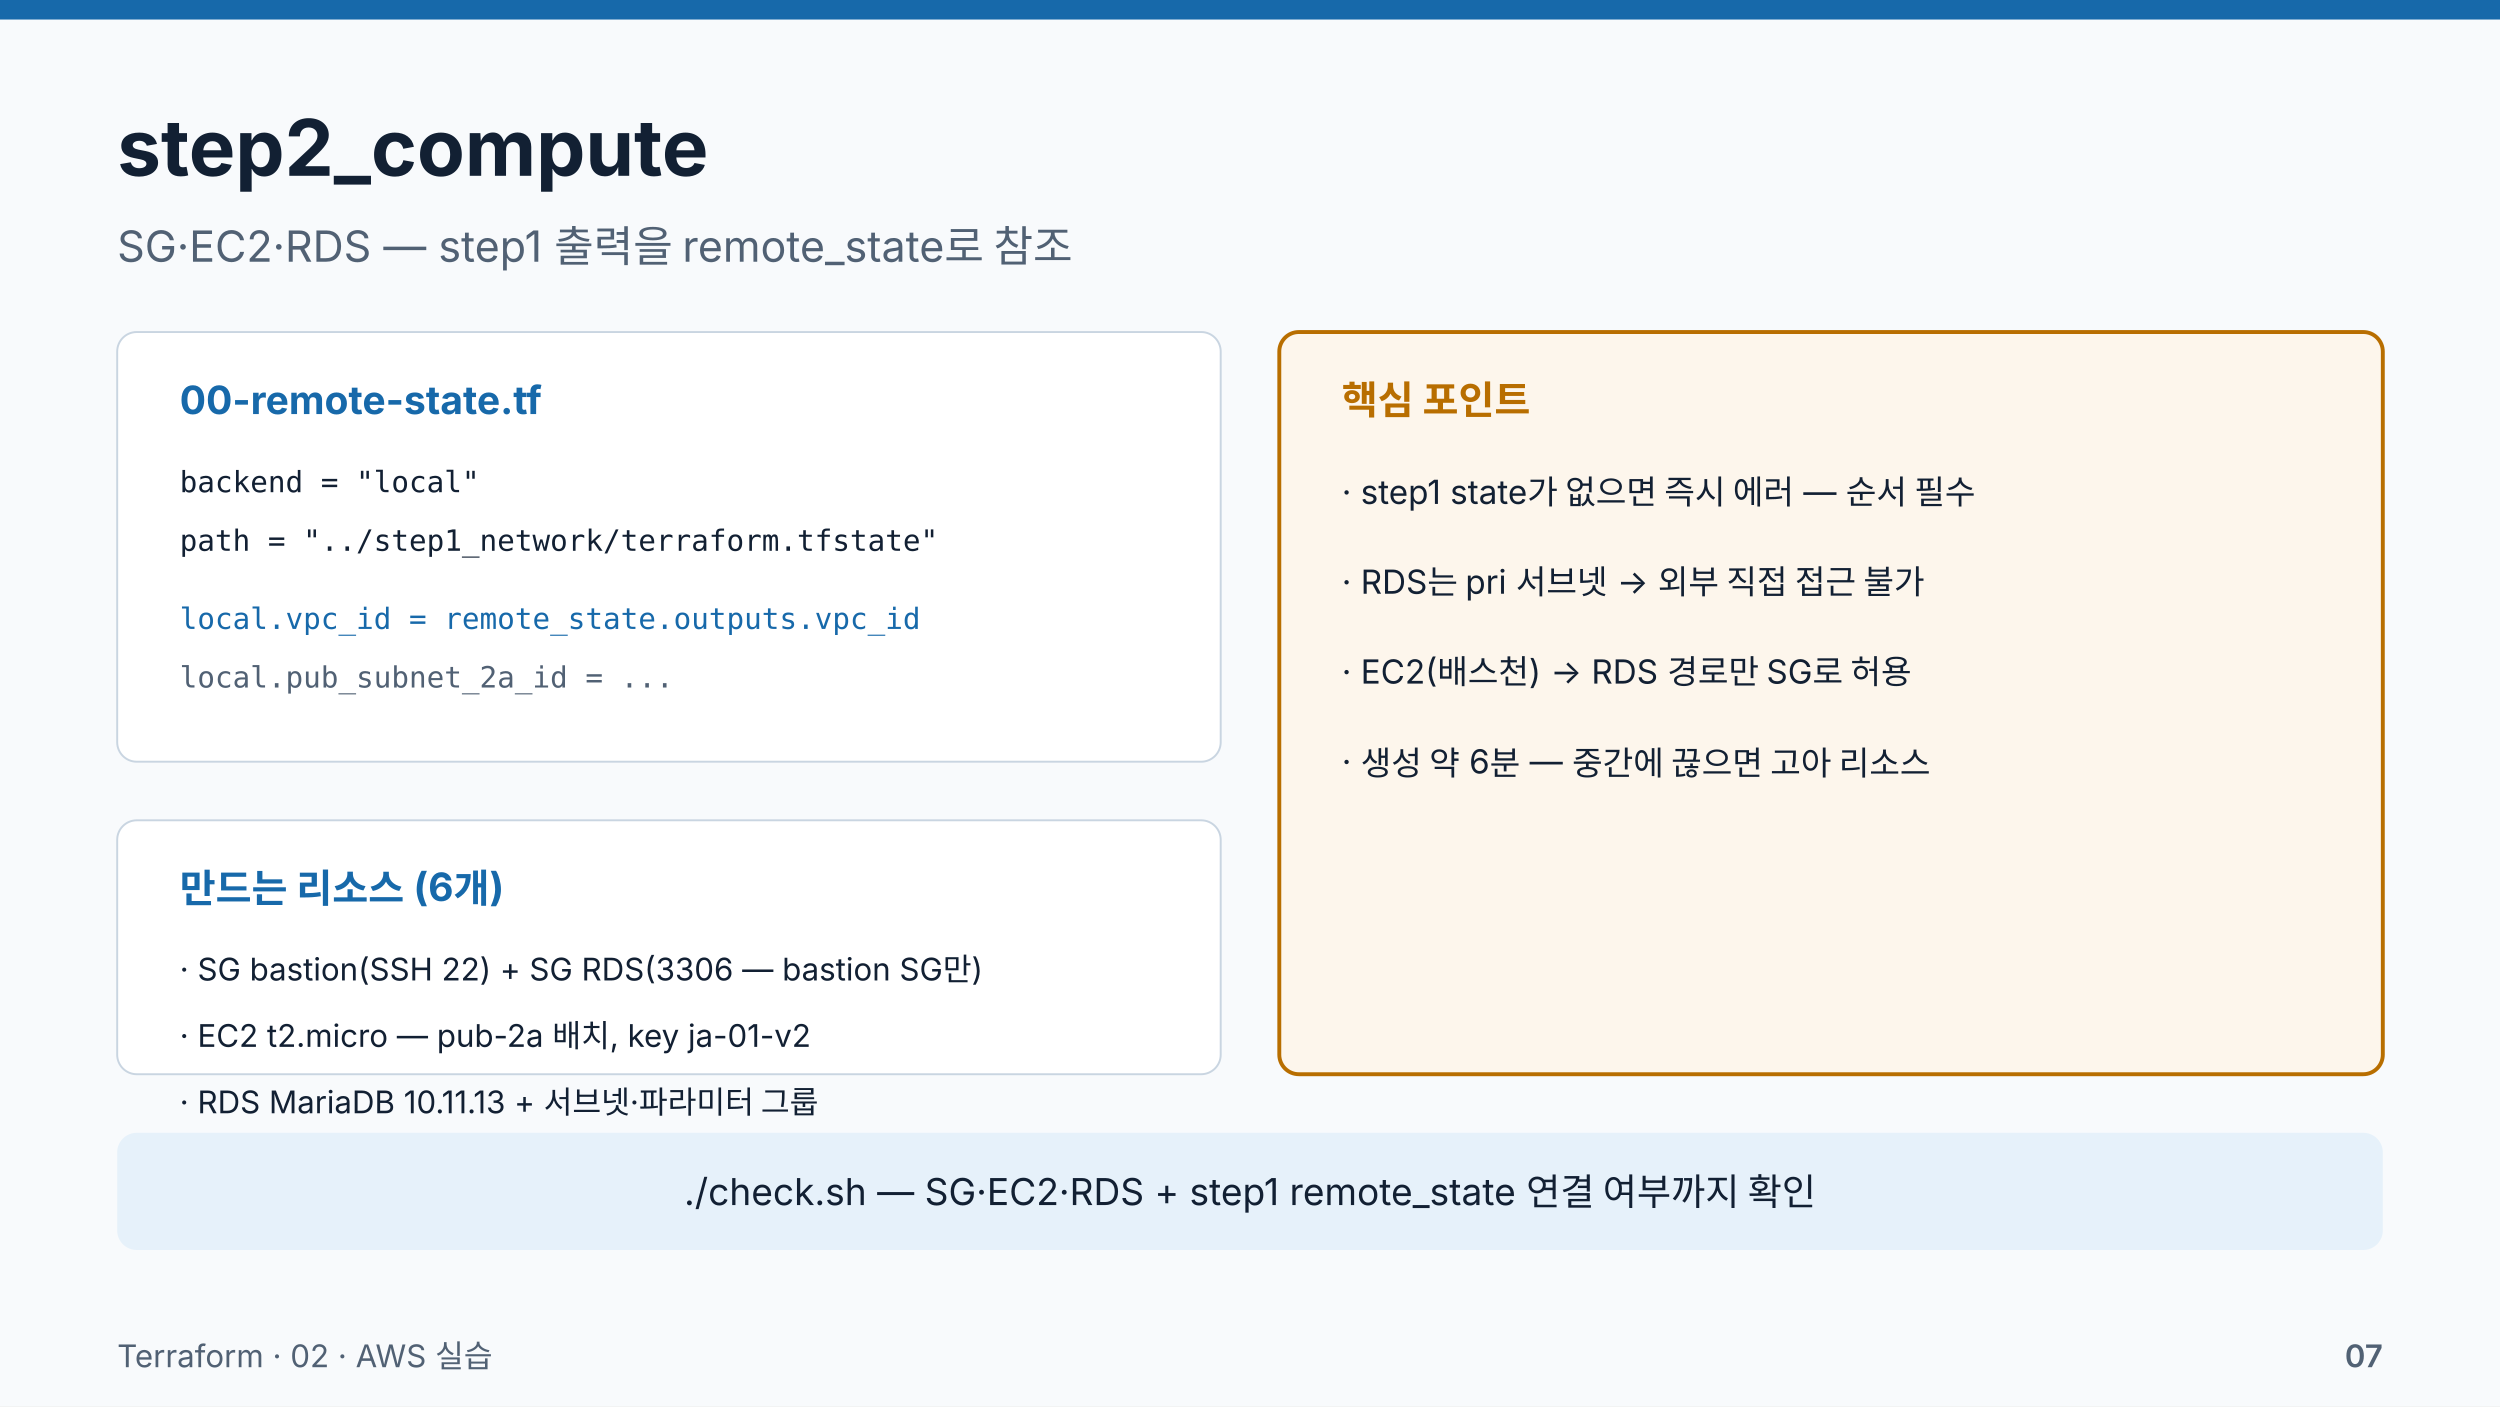
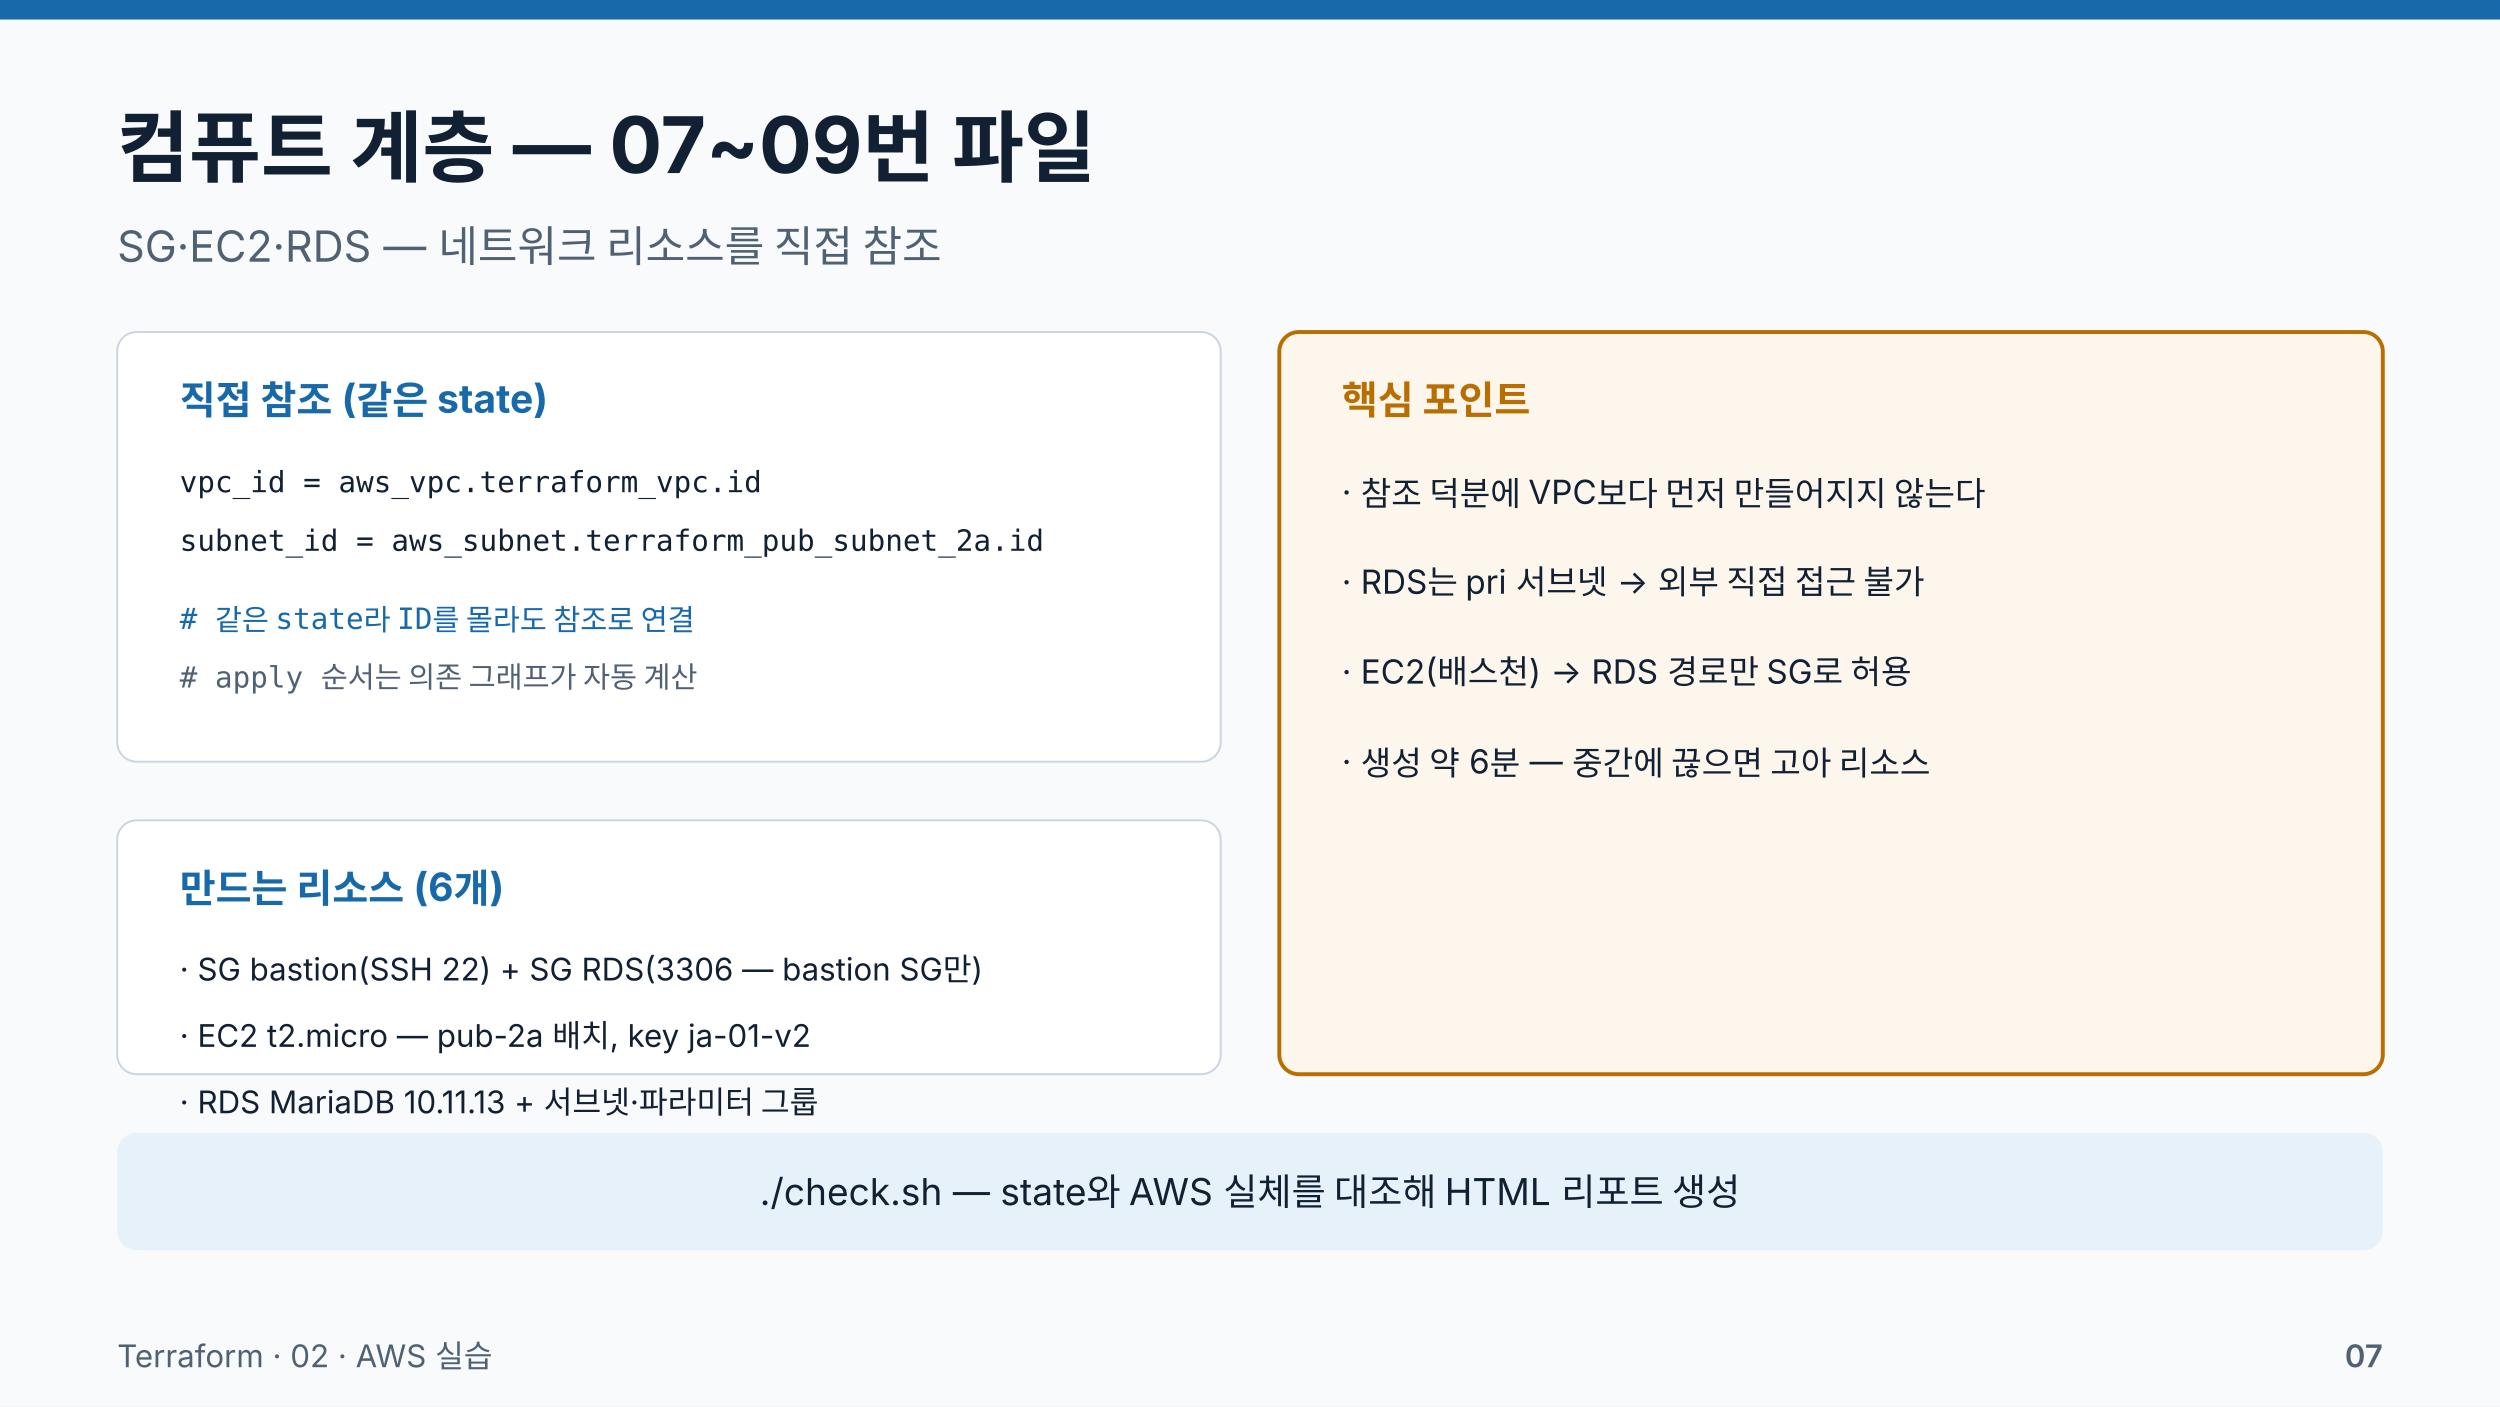
- <svg xmlns="http://www.w3.org/2000/svg" viewBox="0 0 1280 720" width="1280" height="720" role="img" aria-label="step2 컴퓨트 리소스와 remote_state">
+ <svg xmlns="http://www.w3.org/2000/svg" viewBox="0 0 1280 720" width="1280" height="720" role="img" aria-label="컴퓨트 계층 리소스">
  <rect width="1280" height="720" fill="#f8fafc" />
  <rect width="1280" height="10" fill="#1769aa" />
-   <text x="60" y="90" font-family="-apple-system, 'Apple SD Gothic Neo', 'Noto Sans KR', sans-serif" font-size="40" font-weight="700" fill="#122033" xml:space="preserve" style="white-space:pre">step2_compute</text>
-   <text x="60" y="134" font-family="-apple-system, 'Apple SD Gothic Neo', 'Noto Sans KR', sans-serif" font-size="22" fill="#516174" xml:space="preserve" style="white-space:pre">SG·EC2·RDS — step1 출력을 remote_state로 참조</text>
+   <text x="60" y="90" font-family="-apple-system, 'Apple SD Gothic Neo', 'Noto Sans KR', sans-serif" font-size="40" font-weight="700" fill="#122033" xml:space="preserve" style="white-space:pre">컴퓨트 계층 — 07~09번 파일</text>
+   <text x="60" y="134" font-family="-apple-system, 'Apple SD Gothic Neo', 'Noto Sans KR', sans-serif" font-size="22" fill="#516174" xml:space="preserve" style="white-space:pre">SG·EC2·RDS — 네트워크 리소스를 직접 참조</text>
  <rect x="60" y="170" width="565" height="220" rx="10" fill="#ffffff" stroke="#c9d5e1" stroke-width="1" />
-   <text x="92" y="212" text-anchor="start" font-family="-apple-system, 'Apple SD Gothic Neo', 'Noto Sans KR', sans-serif" font-size="20" font-weight="700" fill="#1769aa" xml:space="preserve" style="white-space:pre">00-remote-state.tf</text>
-   <text x="92" y="252" text-anchor="start" font-family="ui-monospace, Menlo, 'SF Mono', monospace" font-size="15" font-weight="400" fill="#122033" xml:space="preserve" style="white-space:pre">backend = "local"</text>
-   <text x="92" y="282" text-anchor="start" font-family="ui-monospace, Menlo, 'SF Mono', monospace" font-size="15" font-weight="400" fill="#122033" xml:space="preserve" style="white-space:pre">path = "../step1_network/terraform.tfstate"</text>
-   <text x="92" y="322" text-anchor="start" font-family="ui-monospace, Menlo, 'SF Mono', monospace" font-size="15" font-weight="400" fill="#1769aa" xml:space="preserve" style="white-space:pre">local.vpc_id = remote_state.outputs.vpc_id</text>
-   <text x="92" y="352" text-anchor="start" font-family="ui-monospace, Menlo, 'SF Mono', monospace" font-size="15" font-weight="400" fill="#516174" xml:space="preserve" style="white-space:pre">local.pub_subnet_2a_id = ...</text>
+   <text x="92" y="212" text-anchor="start" font-family="-apple-system, 'Apple SD Gothic Neo', 'Noto Sans KR', sans-serif" font-size="20" font-weight="700" fill="#1769aa" xml:space="preserve" style="white-space:pre">직접 참조 (같은 state)</text>
+   <text x="92" y="252" text-anchor="start" font-family="ui-monospace, Menlo, 'SF Mono', monospace" font-size="15" font-weight="400" fill="#122033" xml:space="preserve" style="white-space:pre">vpc_id = aws_vpc.terraform_vpc.id</text>
+   <text x="92" y="282" text-anchor="start" font-family="ui-monospace, Menlo, 'SF Mono', monospace" font-size="15" font-weight="400" fill="#122033" xml:space="preserve" style="white-space:pre">subnet_id = aws_subnet.terraform_pub_subnet_2a.id</text>
+   <text x="92" y="322" text-anchor="start" font-family="ui-monospace, Menlo, 'SF Mono', monospace" font-size="15" font-weight="400" fill="#1769aa" xml:space="preserve" style="white-space:pre"># 같은 state라 ID를 몰라도 참조로 연결</text>
+   <text x="92" y="352" text-anchor="start" font-family="ui-monospace, Menlo, 'SF Mono', monospace" font-size="15" font-weight="400" fill="#516174" xml:space="preserve" style="white-space:pre"># apply 순서는 의존 그래프가 자동 계산</text>
  <rect x="60" y="420" width="565" height="130" rx="10" fill="#ffffff" stroke="#c9d5e1" stroke-width="1" />
  <text x="92" y="462" text-anchor="start" font-family="-apple-system, 'Apple SD Gothic Neo', 'Noto Sans KR', sans-serif" font-size="20" font-weight="700" fill="#1769aa" xml:space="preserve" style="white-space:pre">만드는 리소스 (6개)</text>
  <text x="92" y="502" text-anchor="start" font-family="-apple-system, 'Apple SD Gothic Neo', 'Noto Sans KR', sans-serif" font-size="1" font-weight="400" fill="#122033" xml:space="preserve" style="white-space:pre" />
  <text x="92" y="502" text-anchor="start" font-family="-apple-system, 'Apple SD Gothic Neo', 'Noto Sans KR', sans-serif" font-size="1" font-weight="400" fill="#122033" xml:space="preserve" style="white-space:pre" />
  <text x="92" y="502" text-anchor="start" font-family="-apple-system, 'Apple SD Gothic Neo', 'Noto Sans KR', sans-serif" font-size="1" font-weight="400" fill="#122033" xml:space="preserve" style="white-space:pre" />
  <text x="92" y="502" text-anchor="start" font-family="-apple-system, 'Apple SD Gothic Neo', 'Noto Sans KR', sans-serif" font-size="16" font-weight="400" fill="#122033" xml:space="preserve" style="white-space:pre">· SG bastion(SSH 22) + SG RDS(3306 — bastion SG만)</text>
  <text x="92" y="536" text-anchor="start" font-family="-apple-system, 'Apple SD Gothic Neo', 'Noto Sans KR', sans-serif" font-size="16" font-weight="400" fill="#122033" xml:space="preserve" style="white-space:pre">· EC2 t2.micro — pub-2a 배치, key ja-01-v2</text>
  <text x="92" y="570" text-anchor="start" font-family="-apple-system, 'Apple SD Gothic Neo', 'Noto Sans KR', sans-serif" font-size="16" font-weight="400" fill="#122033" xml:space="preserve" style="white-space:pre">· RDS MariaDB 10.11.13 + 서브넷·파라미터 그룹</text>
  <rect x="655" y="170" width="565" height="380" rx="10" fill="#fdf6ec" stroke="#b86e00" stroke-width="2" />
  <text x="687" y="212" text-anchor="start" font-family="-apple-system, 'Apple SD Gothic Neo', 'Noto Sans KR', sans-serif" font-size="20" font-weight="700" fill="#b86e00" xml:space="preserve" style="white-space:pre">핵심 포인트</text>
-   <text x="687" y="258" text-anchor="start" font-family="-apple-system, 'Apple SD Gothic Neo', 'Noto Sans KR', sans-serif" font-size="17" font-weight="400" fill="#122033" xml:space="preserve" style="white-space:pre">· step1 state가 없으면 즉시 에러 — 순서 필수</text>
+   <text x="687" y="258" text-anchor="start" font-family="-apple-system, 'Apple SD Gothic Neo', 'Noto Sans KR', sans-serif" font-size="17" font-weight="400" fill="#122033" xml:space="preserve" style="white-space:pre">· 참조 덕분에 VPC보다 먼저 만들어지지 않는다</text>
  <text x="687" y="304" text-anchor="start" font-family="-apple-system, 'Apple SD Gothic Neo', 'Noto Sans KR', sans-serif" font-size="17" font-weight="400" fill="#122033" xml:space="preserve" style="white-space:pre">· RDS는 pri 서브넷 → 외부 직접 접근 불가</text>
  <text x="687" y="350" text-anchor="start" font-family="-apple-system, 'Apple SD Gothic Neo', 'Noto Sans KR', sans-serif" font-size="17" font-weight="400" fill="#122033" xml:space="preserve" style="white-space:pre">· EC2(배스천) → RDS 경로만 SG로 허용</text>
  <text x="687" y="396" text-anchor="start" font-family="-apple-system, 'Apple SD Gothic Neo', 'Noto Sans KR', sans-serif" font-size="17" font-weight="400" fill="#122033" xml:space="preserve" style="white-space:pre">· 생성 약 6분 — 중간에 끊으면 고아 리소스</text>
  <rect x="60" y="580" width="1160" height="60" rx="10" fill="#e6f1fa" />
-   <text x="640" y="617" text-anchor="middle" font-family="-apple-system, 'Apple SD Gothic Neo', 'Noto Sans KR', sans-serif" font-size="19" font-weight="400" fill="#122033" xml:space="preserve" style="white-space:pre">./check.sh — SG·EC2·RDS + step1 remote_state 연결 여부까지 확인</text>
+   <text x="640" y="617" text-anchor="middle" font-family="-apple-system, 'Apple SD Gothic Neo', 'Noto Sans KR', sans-serif" font-size="19" font-weight="400" fill="#122033" xml:space="preserve" style="white-space:pre">./check.sh — state와 AWS 실체를 대조해 HTML 리포트 생성</text>
  <text x="60" y="700" font-family="-apple-system, 'Apple SD Gothic Neo', 'Noto Sans KR', sans-serif" font-size="16" fill="#516174" xml:space="preserve" style="white-space:pre">Terraform · 02 · AWS 실습</text>
  <text x="1220" y="700" text-anchor="end" font-family="-apple-system, 'Apple SD Gothic Neo', 'Noto Sans KR', sans-serif" font-size="16" font-weight="600" fill="#516174" xml:space="preserve" style="white-space:pre">07</text>
</svg>
